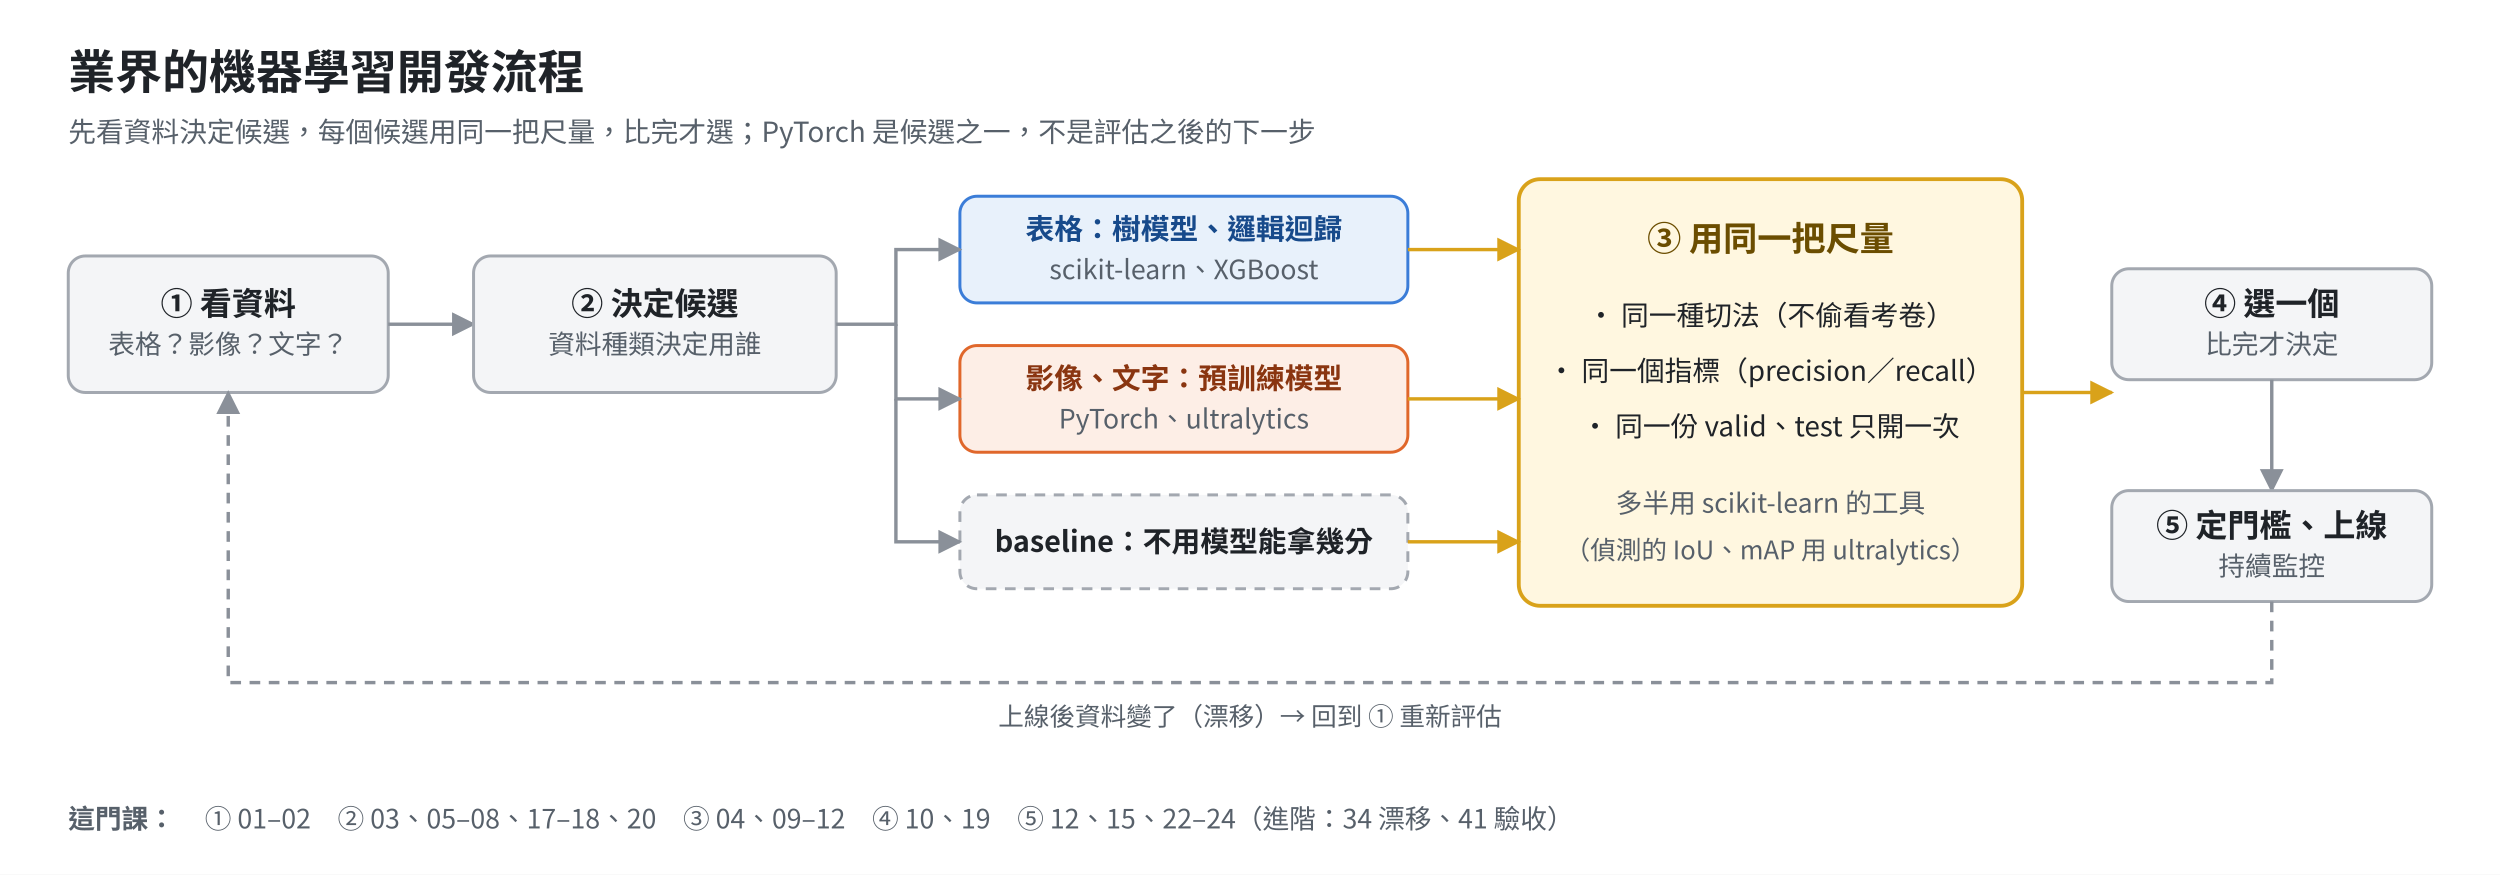
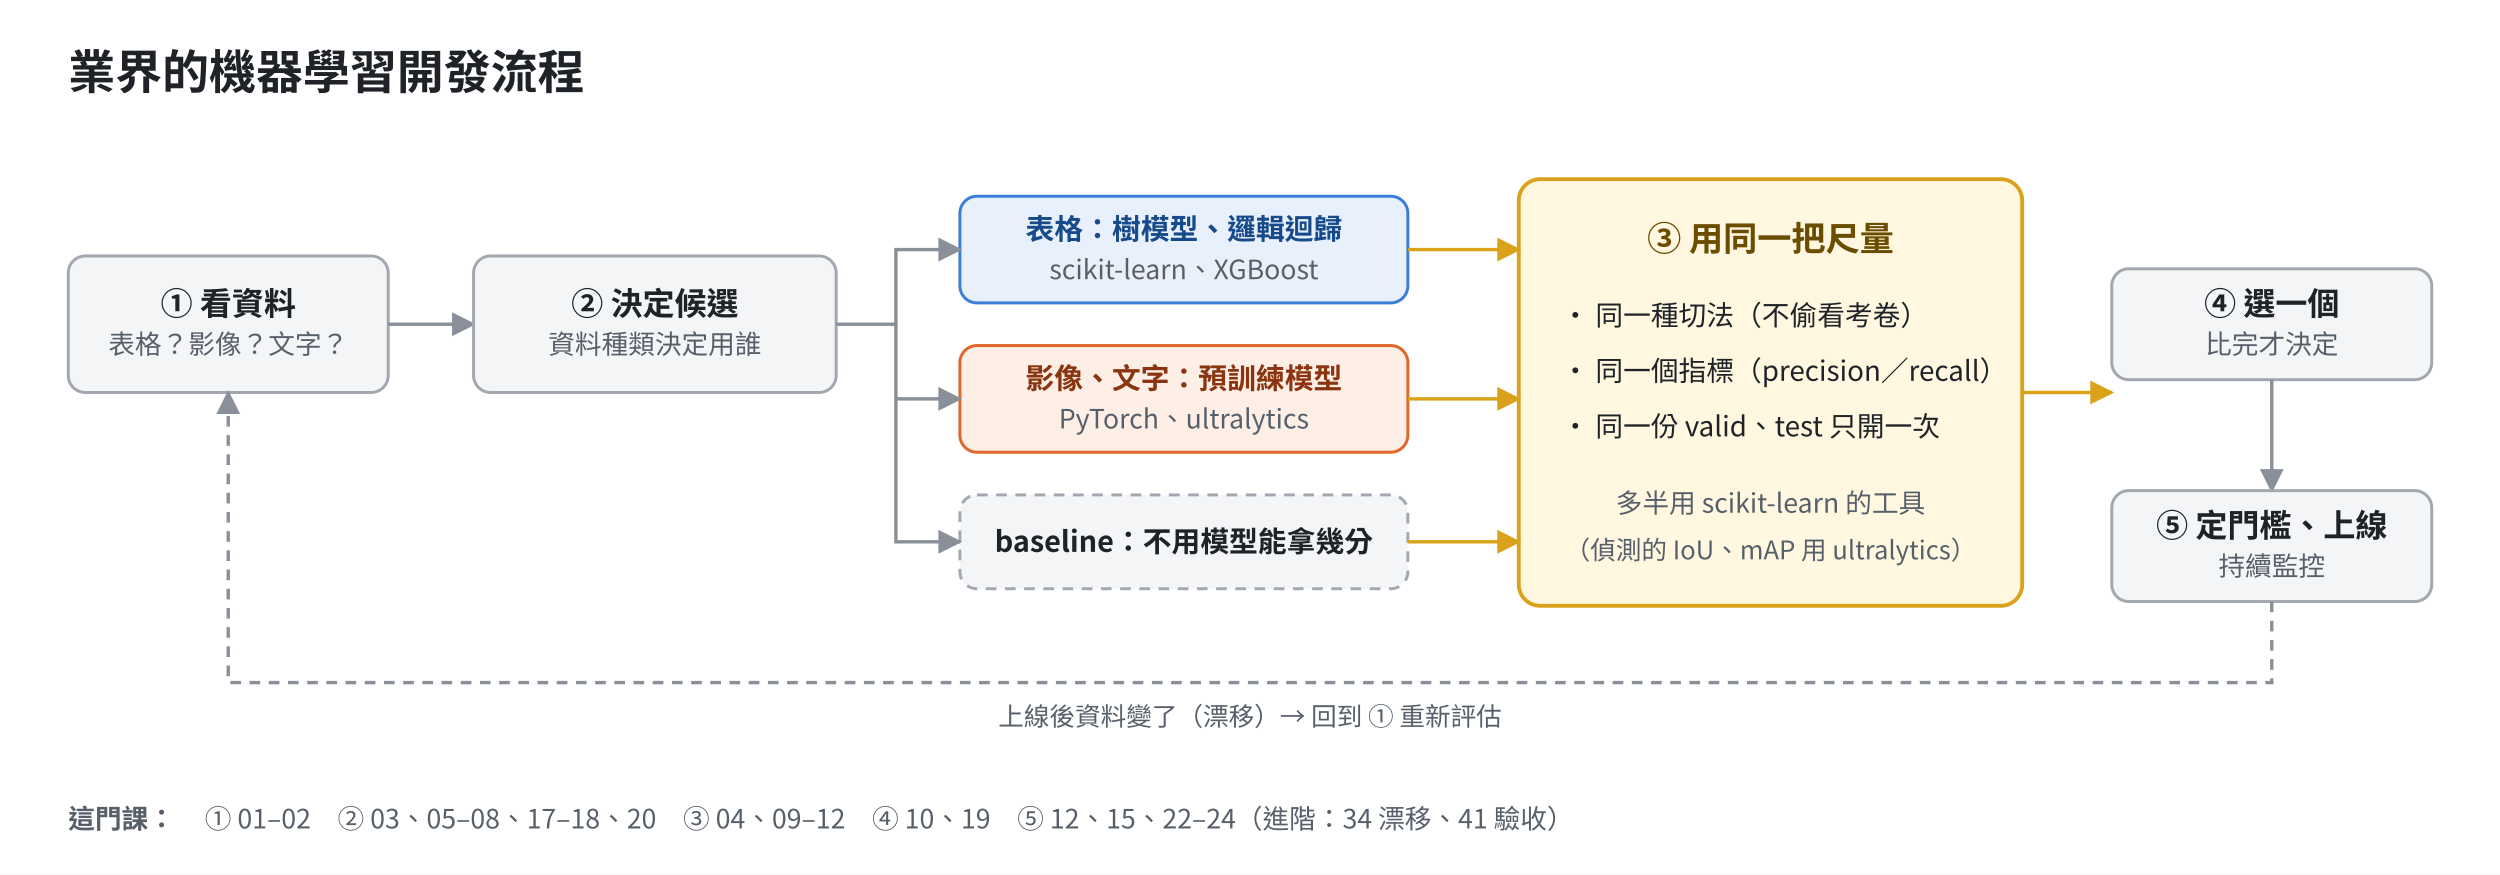
<svg xmlns="http://www.w3.org/2000/svg" width="1172" height="410" viewBox="0 0 1172 410">
  <defs>
    <marker id="a" viewBox="0 0 10 10" refX="9" refY="5" markerWidth="7" markerHeight="7" orient="auto-start-reverse">
      <path d="M0 0 L10 5 L0 10 z" fill="#8a9099" />
    </marker>
    <marker id="ak" viewBox="0 0 10 10" refX="9" refY="5" markerWidth="7" markerHeight="7" orient="auto-start-reverse">
      <path d="M0 0 L10 5 L0 10 z" fill="#d9a21a" />
    </marker>
  </defs>
  <rect width="1172" height="410" fill="#ffffff" />
  <text x="32" y="34" font-family="'PingFang TC','Noto Sans TC','Noto Sans CJK TC','Microsoft JhengHei',sans-serif" font-size="22" font-weight="700" fill="#1f2328" text-anchor="start" dominant-baseline="middle">業界的機器學習開發流程</text>
-   <text x="32" y="62" font-family="'PingFang TC','Noto Sans TC','Noto Sans CJK TC','Microsoft JhengHei',sans-serif" font-size="13" font-weight="400" fill="#57606a" text-anchor="start" dominant-baseline="middle">先看資料決定候選，每個候選用同一把尺量，比完才選；PyTorch 是候選之一，不是評估之後的下一步</text>
+   <text x="32" y="62" font-family="'PingFang TC','Noto Sans TC','Noto Sans CJK TC','Microsoft JhengHei',sans-serif" font-size="13" font-weight="400" fill="#57606a" text-anchor="start" dominant-baseline="middle" />
  <rect x="32" y="120" width="150" height="64" rx="8" fill="#f4f5f7" stroke="#a3a8b0" stroke-width="1.4" />
  <text x="107" y="142.5" font-family="'PingFang TC','Noto Sans TC','Noto Sans CJK TC','Microsoft JhengHei',sans-serif" font-size="15" font-weight="700" fill="#1f2328" text-anchor="middle" dominant-baseline="middle">① 看資料</text>
  <text x="107" y="161.5" font-family="'PingFang TC','Noto Sans TC','Noto Sans CJK TC','Microsoft JhengHei',sans-serif" font-size="12.5" font-weight="400" fill="#57606a" text-anchor="middle" dominant-baseline="middle">表格？影像？文字？</text>
  <path d="M182 152 L222 152" fill="none" stroke="#8a9099" stroke-width="1.6" marker-end="url(#a)" />
  <rect x="222" y="120" width="170" height="64" rx="8" fill="#f4f5f7" stroke="#a3a8b0" stroke-width="1.4" />
  <text x="307" y="142.5" font-family="'PingFang TC','Noto Sans TC','Noto Sans CJK TC','Microsoft JhengHei',sans-serif" font-size="15" font-weight="700" fill="#1f2328" text-anchor="middle" dominant-baseline="middle">② 決定候選</text>
  <text x="307" y="161.5" font-family="'PingFang TC','Noto Sans TC','Noto Sans CJK TC','Microsoft JhengHei',sans-serif" font-size="12.5" font-weight="400" fill="#57606a" text-anchor="middle" dominant-baseline="middle">資料種類決定用誰</text>
  <rect x="450" y="92" width="210" height="50" rx="8" fill="#e8f1fb" stroke="#3b7dd8" stroke-width="1.4" />
  <text x="555" y="107.5" font-family="'PingFang TC','Noto Sans TC','Noto Sans CJK TC','Microsoft JhengHei',sans-serif" font-size="13.5" font-weight="700" fill="#174a8b" text-anchor="middle" dominant-baseline="middle">表格：樹模型、邏輯迴歸</text>
  <text x="555" y="126.5" font-family="'PingFang TC','Noto Sans TC','Noto Sans CJK TC','Microsoft JhengHei',sans-serif" font-size="12.5" font-weight="400" fill="#57606a" text-anchor="middle" dominant-baseline="middle">scikit-learn、XGBoost</text>
  <rect x="450" y="162" width="210" height="50" rx="8" fill="#fdeee6" stroke="#e0672b" stroke-width="1.4" />
  <text x="555" y="177.5" font-family="'PingFang TC','Noto Sans TC','Noto Sans CJK TC','Microsoft JhengHei',sans-serif" font-size="13.5" font-weight="700" fill="#8a3510" text-anchor="middle" dominant-baseline="middle">影像、文字：預訓練模型</text>
  <text x="555" y="196.5" font-family="'PingFang TC','Noto Sans TC','Noto Sans CJK TC','Microsoft JhengHei',sans-serif" font-size="12.5" font-weight="400" fill="#57606a" text-anchor="middle" dominant-baseline="middle">PyTorch、ultralytics</text>
  <path d="M392 152 L420 152 L420 117 L450 117" fill="none" stroke="#8a9099" stroke-width="1.6" marker-end="url(#a)" />
  <path d="M420 152 L420 187 L450 187" fill="none" stroke="#8a9099" stroke-width="1.6" marker-end="url(#a)" />
  <rect x="450" y="232" width="210" height="44" rx="8" fill="#f4f5f7" stroke="#a3a8b0" stroke-width="1.4" stroke-dasharray="5 4" />
  <text x="555" y="254" font-family="'PingFang TC','Noto Sans TC','Noto Sans CJK TC','Microsoft JhengHei',sans-serif" font-size="13.5" font-weight="700" fill="#1f2328" text-anchor="middle" dominant-baseline="middle">baseline：不用模型能拿幾分</text>
  <path d="M420 187 L420 254 L450 254" fill="none" stroke="#8a9099" stroke-width="1.6" marker-end="url(#a)" />
  <rect x="712" y="84" width="236" height="200" rx="10" fill="#fff7e0" stroke="#d9a21a" stroke-width="1.8" />
  <text x="830" y="112" font-family="'PingFang TC','Noto Sans TC','Noto Sans CJK TC','Microsoft JhengHei',sans-serif" font-size="16" font-weight="700" fill="#6b4d00" text-anchor="middle" dominant-baseline="middle">③ 用同一把尺量</text>
-   <text x="830" y="148" font-family="'PingFang TC','Noto Sans TC','Noto Sans CJK TC','Microsoft JhengHei',sans-serif" font-size="13" font-weight="400" fill="#1f2328" text-anchor="middle" dominant-baseline="middle">· 同一種切法（不偷看考卷）</text>
-   <text x="830" y="174" font-family="'PingFang TC','Noto Sans TC','Noto Sans CJK TC','Microsoft JhengHei',sans-serif" font-size="13" font-weight="400" fill="#1f2328" text-anchor="middle" dominant-baseline="middle">· 同一個指標（precision／recall）</text>
-   <text x="830" y="200" font-family="'PingFang TC','Noto Sans TC','Noto Sans CJK TC','Microsoft JhengHei',sans-serif" font-size="13" font-weight="400" fill="#1f2328" text-anchor="middle" dominant-baseline="middle">· 同一份 valid、test 只開一次</text>
+   <text x="732" y="148" font-family="'PingFang TC','Noto Sans TC','Noto Sans CJK TC','Microsoft JhengHei',sans-serif" font-size="13" font-weight="400" fill="#1f2328" text-anchor="start" dominant-baseline="middle">· 同一種切法（不偷看考卷）</text>
+   <text x="732" y="174" font-family="'PingFang TC','Noto Sans TC','Noto Sans CJK TC','Microsoft JhengHei',sans-serif" font-size="13" font-weight="400" fill="#1f2328" text-anchor="start" dominant-baseline="middle">· 同一個指標（precision／recall）</text>
+   <text x="732" y="200" font-family="'PingFang TC','Noto Sans TC','Noto Sans CJK TC','Microsoft JhengHei',sans-serif" font-size="13" font-weight="400" fill="#1f2328" text-anchor="start" dominant-baseline="middle">· 同一份 valid、test 只開一次</text>
  <text x="830" y="236" font-family="'PingFang TC','Noto Sans TC','Noto Sans CJK TC','Microsoft JhengHei',sans-serif" font-size="12.5" font-weight="400" fill="#57606a" text-anchor="middle" dominant-baseline="middle">多半用 scikit-learn 的工具</text>
  <text x="830" y="258" font-family="'PingFang TC','Noto Sans TC','Noto Sans CJK TC','Microsoft JhengHei',sans-serif" font-size="12" font-weight="400" fill="#57606a" text-anchor="middle" dominant-baseline="middle">（偵測的 IoU、mAP 用 ultralytics）</text>
  <path d="M660 117 L712 117" fill="none" stroke="#d9a21a" stroke-width="1.6" marker-end="url(#ak)" />
  <path d="M660 187 L712 187" fill="none" stroke="#d9a21a" stroke-width="1.6" marker-end="url(#ak)" />
  <path d="M660 254 L712 254" fill="none" stroke="#d9a21a" stroke-width="1.6" marker-end="url(#ak)" />
  <path d="M948 184 L990 184" fill="none" stroke="#d9a21a" stroke-width="1.6" marker-end="url(#ak)" />
  <rect x="990" y="126" width="150" height="52" rx="8" fill="#f4f5f7" stroke="#a3a8b0" stroke-width="1.4" />
  <text x="1065" y="142.5" font-family="'PingFang TC','Noto Sans TC','Noto Sans CJK TC','Microsoft JhengHei',sans-serif" font-size="15" font-weight="700" fill="#1f2328" text-anchor="middle" dominant-baseline="middle">④ 選一個</text>
  <text x="1065" y="161.5" font-family="'PingFang TC','Noto Sans TC','Noto Sans CJK TC','Microsoft JhengHei',sans-serif" font-size="12.5" font-weight="400" fill="#57606a" text-anchor="middle" dominant-baseline="middle">比完才決定</text>
  <path d="M1065 178 L1065 230" fill="none" stroke="#8a9099" stroke-width="1.6" marker-end="url(#a)" />
  <rect x="990" y="230" width="150" height="52" rx="8" fill="#f4f5f7" stroke="#a3a8b0" stroke-width="1.4" />
  <text x="1065" y="246.5" font-family="'PingFang TC','Noto Sans TC','Noto Sans CJK TC','Microsoft JhengHei',sans-serif" font-size="15" font-weight="700" fill="#1f2328" text-anchor="middle" dominant-baseline="middle">⑤ 定門檻、上線</text>
  <text x="1065" y="265.5" font-family="'PingFang TC','Noto Sans TC','Noto Sans CJK TC','Microsoft JhengHei',sans-serif" font-size="12.5" font-weight="400" fill="#57606a" text-anchor="middle" dominant-baseline="middle">持續監控</text>
  <path d="M1065 282 L1065 320 L107 320 L107 184" fill="none" stroke="#8a9099" stroke-width="1.6" stroke-dasharray="5 4" marker-end="url(#a)" />
  <text x="586" y="336" font-family="'PingFang TC','Noto Sans TC','Noto Sans CJK TC','Microsoft JhengHei',sans-serif" font-size="12" font-weight="400" fill="#57606a" text-anchor="middle" dominant-baseline="middle">上線後資料變了（漂移）→ 回到 ① 重新評估</text>
  <text x="32" y="384" font-family="'PingFang TC','Noto Sans TC','Noto Sans CJK TC','Microsoft JhengHei',sans-serif" font-size="12.5" font-weight="700" fill="#57606a" text-anchor="start" dominant-baseline="middle">這門課：</text>
  <text x="96" y="384" font-family="'PingFang TC','Noto Sans TC','Noto Sans CJK TC','Microsoft JhengHei',sans-serif" font-size="12.5" font-weight="400" fill="#57606a" text-anchor="start" dominant-baseline="middle">① 01–02　② 03、05–08、17–18、20　③ 04、09–12　④ 10、19　⑤ 12、15、22–24（進階：34 漂移、41 驗收）</text>
</svg>
